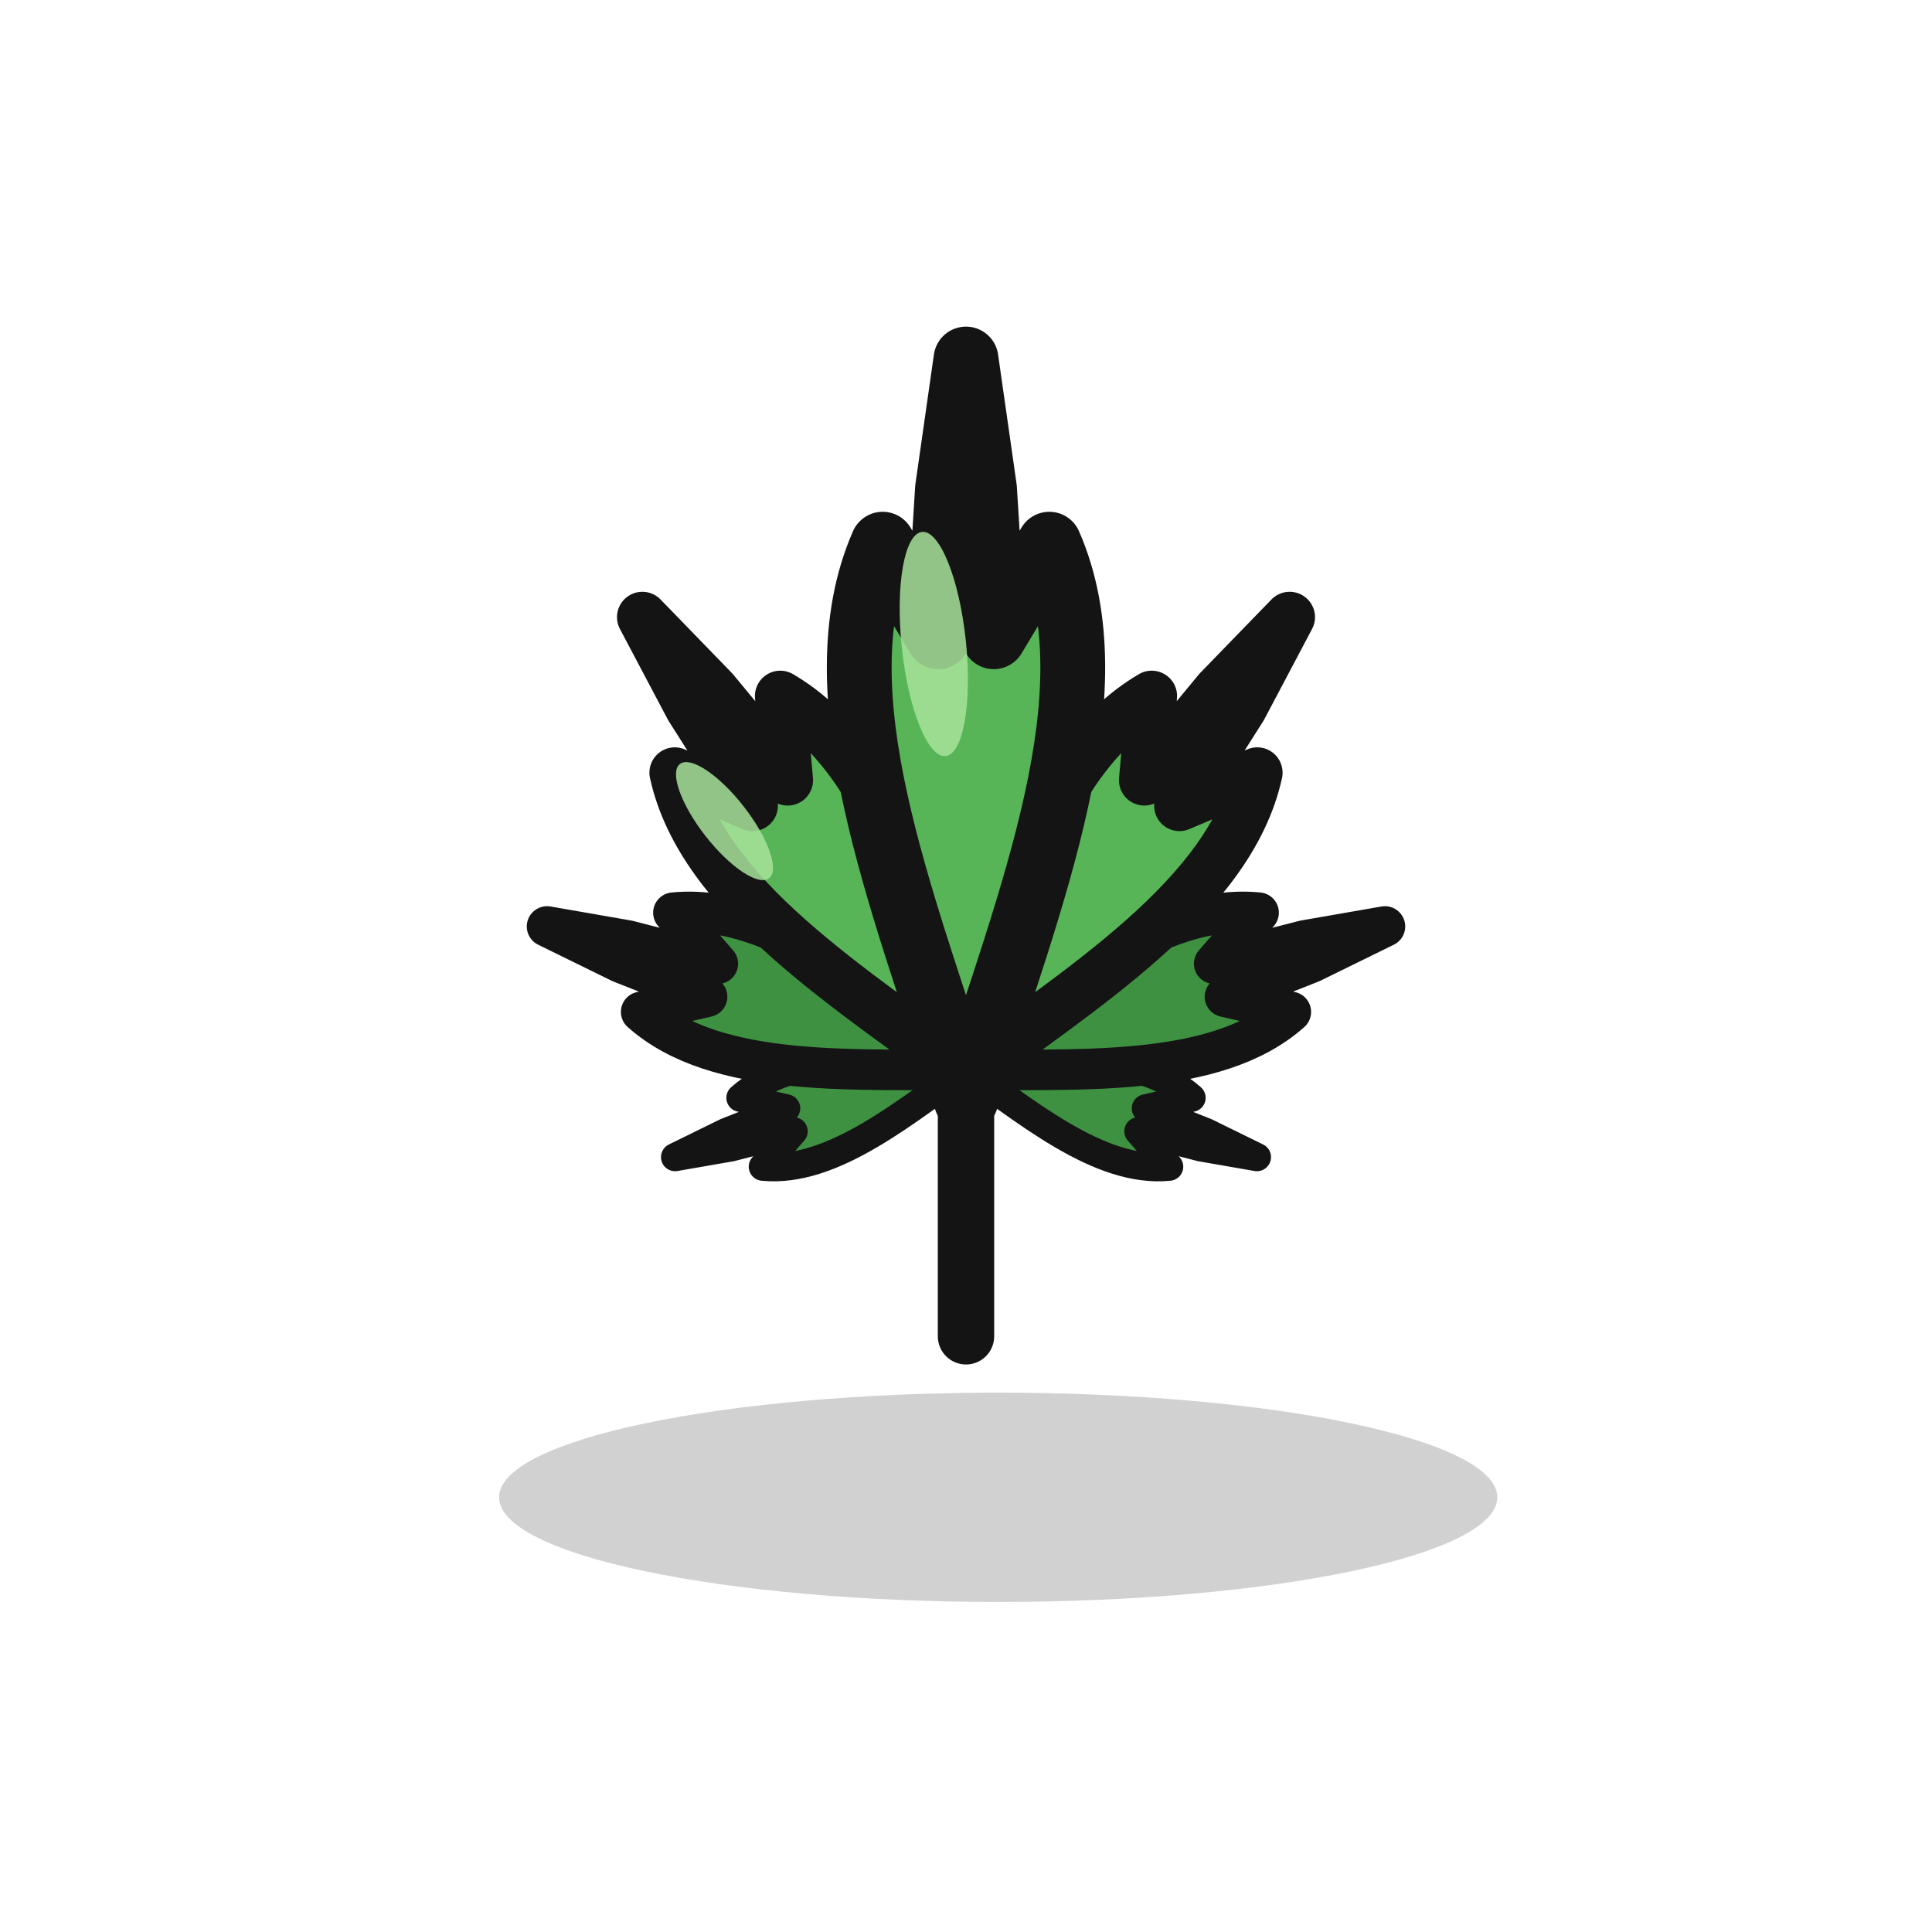
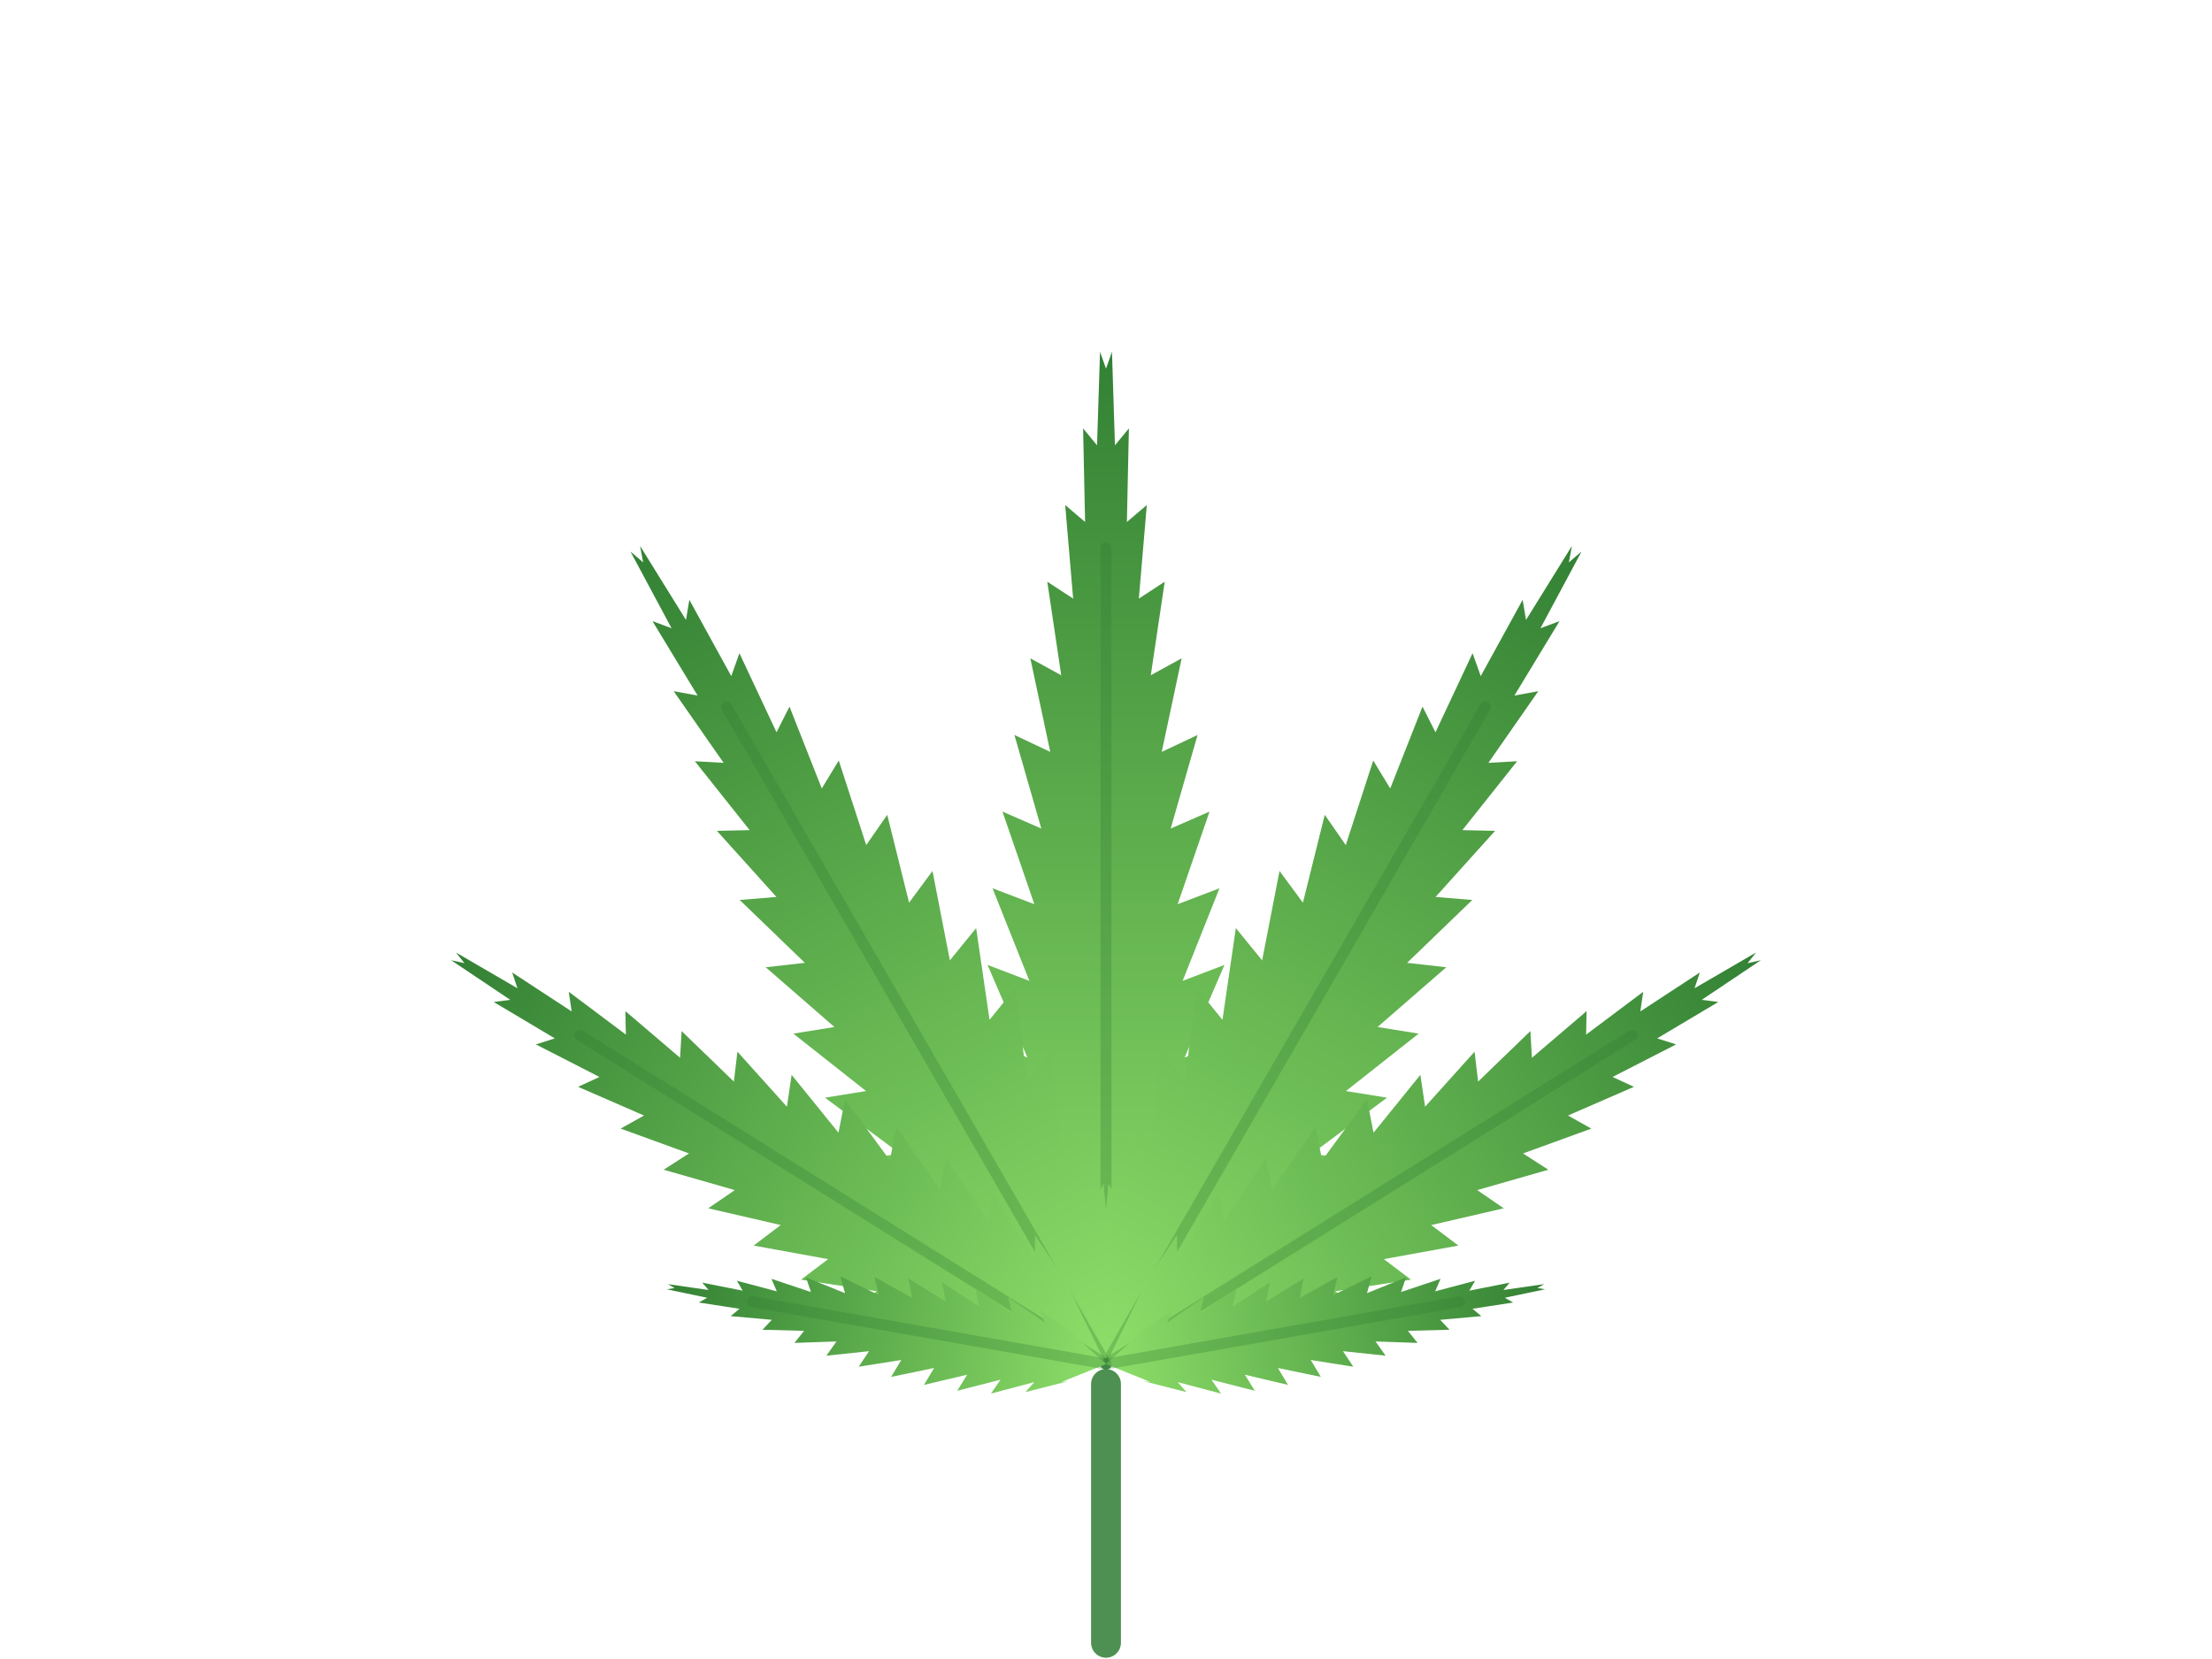
- <svg xmlns="http://www.w3.org/2000/svg" viewBox="0 0 240 240" width="240" height="240" role="img" aria-label="Fleur de cannabis cartoon">
+ <svg xmlns="http://www.w3.org/2000/svg" viewBox="0 0 240 180" width="240" height="180" role="img" aria-label="Fleur de cannabis">
  <defs>
-     <path id="lf" d="M0,4 C-7,-18 -16,-40 -9,-56 L-3,-46 L-2,-62 L0,-76 L2,-62 L3,-46 L9,-56 C16,-40 7,-18 0,4 Z" />
+     <linearGradient id="bud-grad" x1="0" y1="1" x2="0" y2="0">
+       <stop offset="0" stop-color="#8FE06A" />
+       <stop offset="1" stop-color="#2F7D32" />
+     </linearGradient>
  </defs>
-   <g transform="translate(120 132)">
-     <ellipse cx="4" cy="54" rx="62" ry="13" fill="#000" opacity="0.18" />
-     <g stroke="#141414" stroke-width="7" stroke-linejoin="round">
-       <g fill="#3f9142">
-         <use href="#lf" transform="rotate(108) scale(.5)" />
-         <use href="#lf" transform="rotate(-108) scale(.5)" />
-         <use href="#lf" transform="rotate(72) scale(.72)" />
-         <use href="#lf" transform="rotate(-72) scale(.72)" />
+   <g transform="translate(120 148) scale(1.08)">
+     <g>
+       <g transform="rotate(0) scale(1)">
+         <path d="M0,2 L0.0,0.0 L-5.8,-9.3 L-5.3,-7.7 L-9.5,-17.0 L-6.9,-15.4 L-11.2,-24.7 L-7.7,-23.1 L-11.9,-32.4 L-7.9,-30.8 L-11.9,-40.1 L-7.7,-38.5 L-11.4,-47.8 L-7.2,-46.2 L-10.4,-55.5 L-6.5,-53.8 L-9.2,-63.2 L-5.6,-61.5 L-7.6,-70.9 L-4.5,-69.2 L-5.9,-78.6 L-3.3,-76.9 L-4.1,-86.3 L-2.1,-84.6 L-2.3,-94.0 L-0.9,-92.3 L-0.6,-101.7 L0.0,-100.0 L0,-106.0 L0.0,-100.0 L0.6,-101.7 L0.9,-92.3 L2.3,-94.0 L2.1,-84.6 L4.1,-86.3 L3.3,-76.9 L5.9,-78.6 L4.5,-69.2 L7.6,-70.9 L5.6,-61.5 L9.2,-63.2 L6.5,-53.8 L10.4,-55.5 L7.2,-46.2 L11.4,-47.8 L7.7,-38.5 L11.9,-40.1 L7.9,-30.8 L11.9,-32.4 L7.7,-23.1 L11.2,-24.7 L6.9,-15.4 L9.5,-17.0 L5.3,-7.7 L5.8,-9.3 L0.0,0.0 Z" fill="url(#bud-grad)" />
+         <path d="M0,0 L0,-82" stroke="#2F7D32" stroke-width="1.10" stroke-linecap="round" opacity=".3" fill="none" />
      </g>
-       <g fill="#57b558">
-         <use href="#lf" transform="rotate(36) scale(.9)" />
-         <use href="#lf" transform="rotate(-36) scale(.9)" />
-         <use href="#lf" transform="scale(1.15)" />
+       <g transform="rotate(30) scale(0.93)">
+         <path d="M0,2 L0.0,0.0 L-5.8,-9.3 L-5.3,-7.7 L-9.5,-17.0 L-6.9,-15.4 L-11.2,-24.7 L-7.7,-23.1 L-11.9,-32.4 L-7.9,-30.8 L-11.9,-40.1 L-7.7,-38.5 L-11.4,-47.8 L-7.2,-46.2 L-10.4,-55.5 L-6.5,-53.8 L-9.2,-63.2 L-5.6,-61.5 L-7.6,-70.9 L-4.5,-69.2 L-5.9,-78.6 L-3.3,-76.9 L-4.1,-86.3 L-2.1,-84.6 L-2.3,-94.0 L-0.9,-92.3 L-0.6,-101.7 L0.0,-100.0 L0,-106.0 L0.0,-100.0 L0.6,-101.7 L0.9,-92.3 L2.3,-94.0 L2.1,-84.6 L4.1,-86.3 L3.3,-76.9 L5.9,-78.6 L4.5,-69.2 L7.6,-70.9 L5.6,-61.5 L9.2,-63.2 L6.5,-53.8 L10.4,-55.5 L7.2,-46.2 L11.4,-47.8 L7.7,-38.5 L11.9,-40.1 L7.9,-30.8 L11.9,-32.4 L7.7,-23.1 L11.2,-24.7 L6.9,-15.4 L9.5,-17.0 L5.3,-7.7 L5.8,-9.3 L0.0,0.0 Z" fill="url(#bud-grad)" />
+         <path d="M0,0 L0,-82" stroke="#2F7D32" stroke-width="1.18" stroke-linecap="round" opacity=".3" fill="none" />
      </g>
-       <path d="M0,4 L0,34" stroke-linecap="round" fill="none" />
-     </g>
-     <g fill="#a7e39a" opacity=".85">
-       <ellipse cx="-4" cy="-52" rx="4" ry="14" transform="rotate(-6 -4 -52)" />
-       <ellipse cx="-30" cy="-30" rx="3" ry="9" transform="rotate(-38 -30 -30)" />
+       <g transform="rotate(-30) scale(0.93)">
+         <path d="M0,2 L0.0,0.0 L-5.8,-9.3 L-5.3,-7.7 L-9.5,-17.0 L-6.9,-15.4 L-11.2,-24.7 L-7.7,-23.1 L-11.9,-32.4 L-7.9,-30.8 L-11.9,-40.1 L-7.7,-38.5 L-11.4,-47.8 L-7.2,-46.2 L-10.4,-55.5 L-6.5,-53.8 L-9.2,-63.2 L-5.6,-61.5 L-7.6,-70.9 L-4.5,-69.2 L-5.9,-78.6 L-3.3,-76.9 L-4.1,-86.3 L-2.1,-84.6 L-2.3,-94.0 L-0.9,-92.3 L-0.6,-101.7 L0.0,-100.0 L0,-106.0 L0.0,-100.0 L0.6,-101.7 L0.9,-92.3 L2.3,-94.0 L2.1,-84.6 L4.1,-86.3 L3.3,-76.9 L5.9,-78.6 L4.5,-69.2 L7.6,-70.9 L5.6,-61.5 L9.2,-63.2 L6.5,-53.8 L10.4,-55.5 L7.2,-46.2 L11.4,-47.8 L7.7,-38.5 L11.9,-40.1 L7.9,-30.8 L11.9,-32.4 L7.7,-23.1 L11.2,-24.7 L6.9,-15.4 L9.5,-17.0 L5.3,-7.7 L5.8,-9.3 L0.0,0.0 Z" fill="url(#bud-grad)" />
+         <path d="M0,0 L0,-82" stroke="#2F7D32" stroke-width="1.18" stroke-linecap="round" opacity=".3" fill="none" />
+       </g>
+       <g transform="rotate(58) scale(0.76)">
+         <path d="M0,2 L0.0,0.0 L-5.8,-9.3 L-5.3,-7.7 L-9.5,-17.0 L-6.9,-15.4 L-11.2,-24.7 L-7.7,-23.1 L-11.9,-32.4 L-7.9,-30.8 L-11.9,-40.1 L-7.7,-38.5 L-11.4,-47.8 L-7.2,-46.2 L-10.4,-55.5 L-6.5,-53.8 L-9.2,-63.2 L-5.6,-61.5 L-7.6,-70.9 L-4.5,-69.2 L-5.9,-78.6 L-3.3,-76.9 L-4.1,-86.3 L-2.1,-84.6 L-2.3,-94.0 L-0.9,-92.3 L-0.6,-101.7 L0.0,-100.0 L0,-106.0 L0.0,-100.0 L0.6,-101.7 L0.9,-92.3 L2.3,-94.0 L2.1,-84.6 L4.1,-86.3 L3.3,-76.9 L5.9,-78.6 L4.5,-69.2 L7.6,-70.9 L5.6,-61.5 L9.2,-63.2 L6.5,-53.8 L10.4,-55.5 L7.2,-46.2 L11.4,-47.8 L7.7,-38.5 L11.9,-40.1 L7.9,-30.8 L11.9,-32.4 L7.7,-23.1 L11.2,-24.7 L6.9,-15.4 L9.5,-17.0 L5.3,-7.7 L5.8,-9.3 L0.0,0.0 Z" fill="url(#bud-grad)" />
+         <path d="M0,0 L0,-82" stroke="#2F7D32" stroke-width="1.45" stroke-linecap="round" opacity=".3" fill="none" />
+       </g>
+       <g transform="rotate(-58) scale(0.76)">
+         <path d="M0,2 L0.0,0.0 L-5.8,-9.3 L-5.3,-7.7 L-9.5,-17.0 L-6.9,-15.4 L-11.2,-24.7 L-7.7,-23.1 L-11.9,-32.4 L-7.9,-30.8 L-11.9,-40.1 L-7.7,-38.5 L-11.4,-47.8 L-7.2,-46.2 L-10.4,-55.5 L-6.5,-53.8 L-9.2,-63.2 L-5.6,-61.5 L-7.6,-70.9 L-4.5,-69.2 L-5.9,-78.6 L-3.3,-76.9 L-4.1,-86.3 L-2.1,-84.6 L-2.3,-94.0 L-0.9,-92.3 L-0.6,-101.7 L0.0,-100.0 L0,-106.0 L0.0,-100.0 L0.6,-101.7 L0.9,-92.3 L2.3,-94.0 L2.1,-84.6 L4.1,-86.3 L3.3,-76.9 L5.9,-78.6 L4.5,-69.2 L7.6,-70.9 L5.6,-61.5 L9.2,-63.2 L6.5,-53.8 L10.4,-55.5 L7.2,-46.2 L11.4,-47.8 L7.7,-38.5 L11.9,-40.1 L7.9,-30.8 L11.9,-32.4 L7.7,-23.1 L11.2,-24.7 L6.9,-15.4 L9.5,-17.0 L5.3,-7.7 L5.8,-9.3 L0.0,0.0 Z" fill="url(#bud-grad)" />
+         <path d="M0,0 L0,-82" stroke="#2F7D32" stroke-width="1.45" stroke-linecap="round" opacity=".3" fill="none" />
+       </g>
+       <g transform="rotate(80) scale(0.44)">
+         <path d="M0,2 L0.0,0.0 L-5.8,-9.3 L-5.3,-7.7 L-9.5,-17.0 L-6.9,-15.4 L-11.2,-24.7 L-7.7,-23.1 L-11.9,-32.4 L-7.9,-30.8 L-11.9,-40.1 L-7.7,-38.5 L-11.4,-47.8 L-7.2,-46.2 L-10.4,-55.5 L-6.5,-53.8 L-9.2,-63.2 L-5.6,-61.5 L-7.6,-70.9 L-4.5,-69.2 L-5.9,-78.6 L-3.3,-76.9 L-4.1,-86.3 L-2.1,-84.6 L-2.3,-94.0 L-0.9,-92.3 L-0.6,-101.7 L0.0,-100.0 L0,-106.0 L0.0,-100.0 L0.6,-101.7 L0.9,-92.3 L2.3,-94.0 L2.1,-84.6 L4.1,-86.3 L3.3,-76.9 L5.9,-78.6 L4.5,-69.2 L7.6,-70.9 L5.6,-61.5 L9.2,-63.2 L6.5,-53.8 L10.4,-55.5 L7.2,-46.2 L11.4,-47.8 L7.7,-38.5 L11.9,-40.1 L7.9,-30.8 L11.9,-32.4 L7.7,-23.1 L11.2,-24.7 L6.9,-15.4 L9.5,-17.0 L5.3,-7.7 L5.8,-9.3 L0.0,0.0 Z" fill="url(#bud-grad)" />
+         <path d="M0,0 L0,-82" stroke="#2F7D32" stroke-width="2.50" stroke-linecap="round" opacity=".3" fill="none" />
+       </g>
+       <g transform="rotate(-80) scale(0.44)">
+         <path d="M0,2 L0.0,0.0 L-5.8,-9.3 L-5.3,-7.7 L-9.5,-17.0 L-6.9,-15.4 L-11.2,-24.7 L-7.7,-23.1 L-11.9,-32.4 L-7.9,-30.8 L-11.9,-40.1 L-7.7,-38.5 L-11.4,-47.8 L-7.2,-46.2 L-10.4,-55.5 L-6.5,-53.8 L-9.2,-63.2 L-5.6,-61.5 L-7.6,-70.9 L-4.5,-69.2 L-5.9,-78.6 L-3.3,-76.9 L-4.1,-86.3 L-2.1,-84.6 L-2.3,-94.0 L-0.9,-92.3 L-0.6,-101.7 L0.0,-100.0 L0,-106.0 L0.0,-100.0 L0.6,-101.7 L0.9,-92.3 L2.3,-94.0 L2.1,-84.6 L4.1,-86.3 L3.3,-76.9 L5.9,-78.6 L4.5,-69.2 L7.6,-70.9 L5.6,-61.5 L9.2,-63.2 L6.5,-53.8 L10.4,-55.5 L7.2,-46.2 L11.4,-47.8 L7.7,-38.5 L11.9,-40.1 L7.9,-30.8 L11.9,-32.4 L7.7,-23.1 L11.2,-24.7 L6.9,-15.4 L9.5,-17.0 L5.3,-7.7 L5.8,-9.3 L0.0,0.0 Z" fill="url(#bud-grad)" />
+         <path d="M0,0 L0,-82" stroke="#2F7D32" stroke-width="2.50" stroke-linecap="round" opacity=".3" fill="none" />
+       </g>
+       <path d="M0,2 L0,28" stroke="#2F7D32" stroke-width="3" stroke-linecap="round" opacity=".85" />
    </g>
  </g>
</svg>
